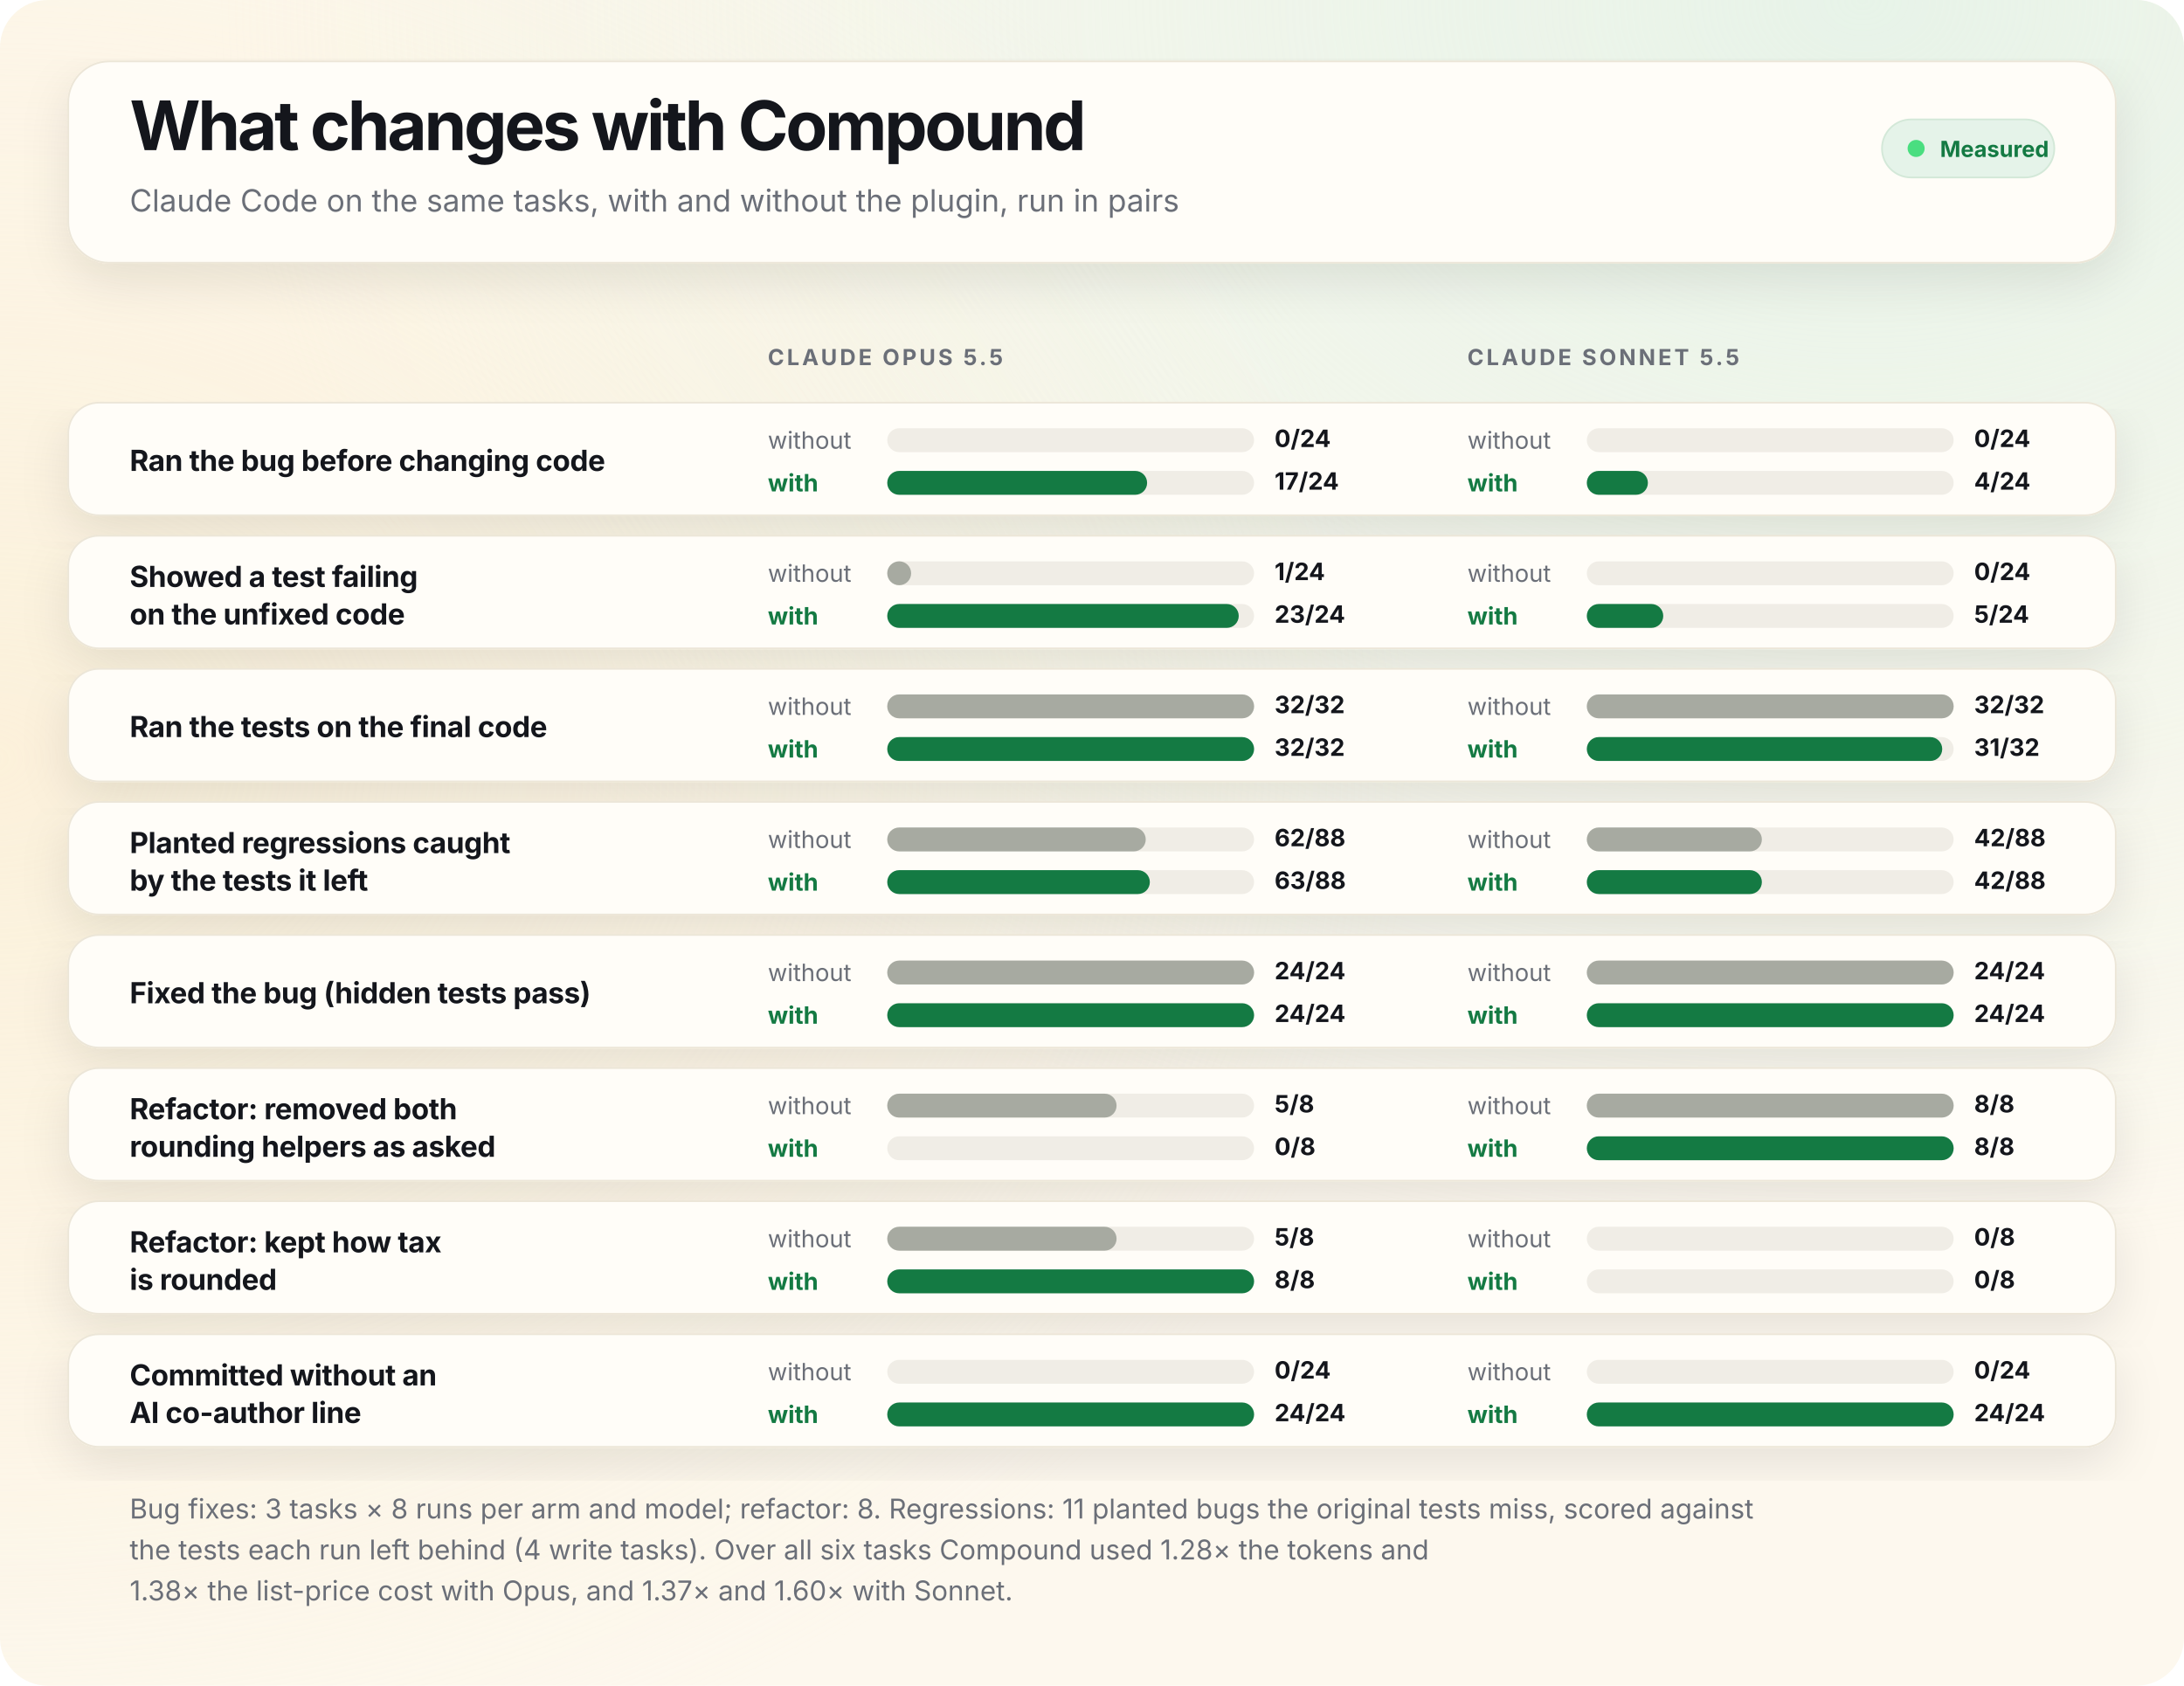
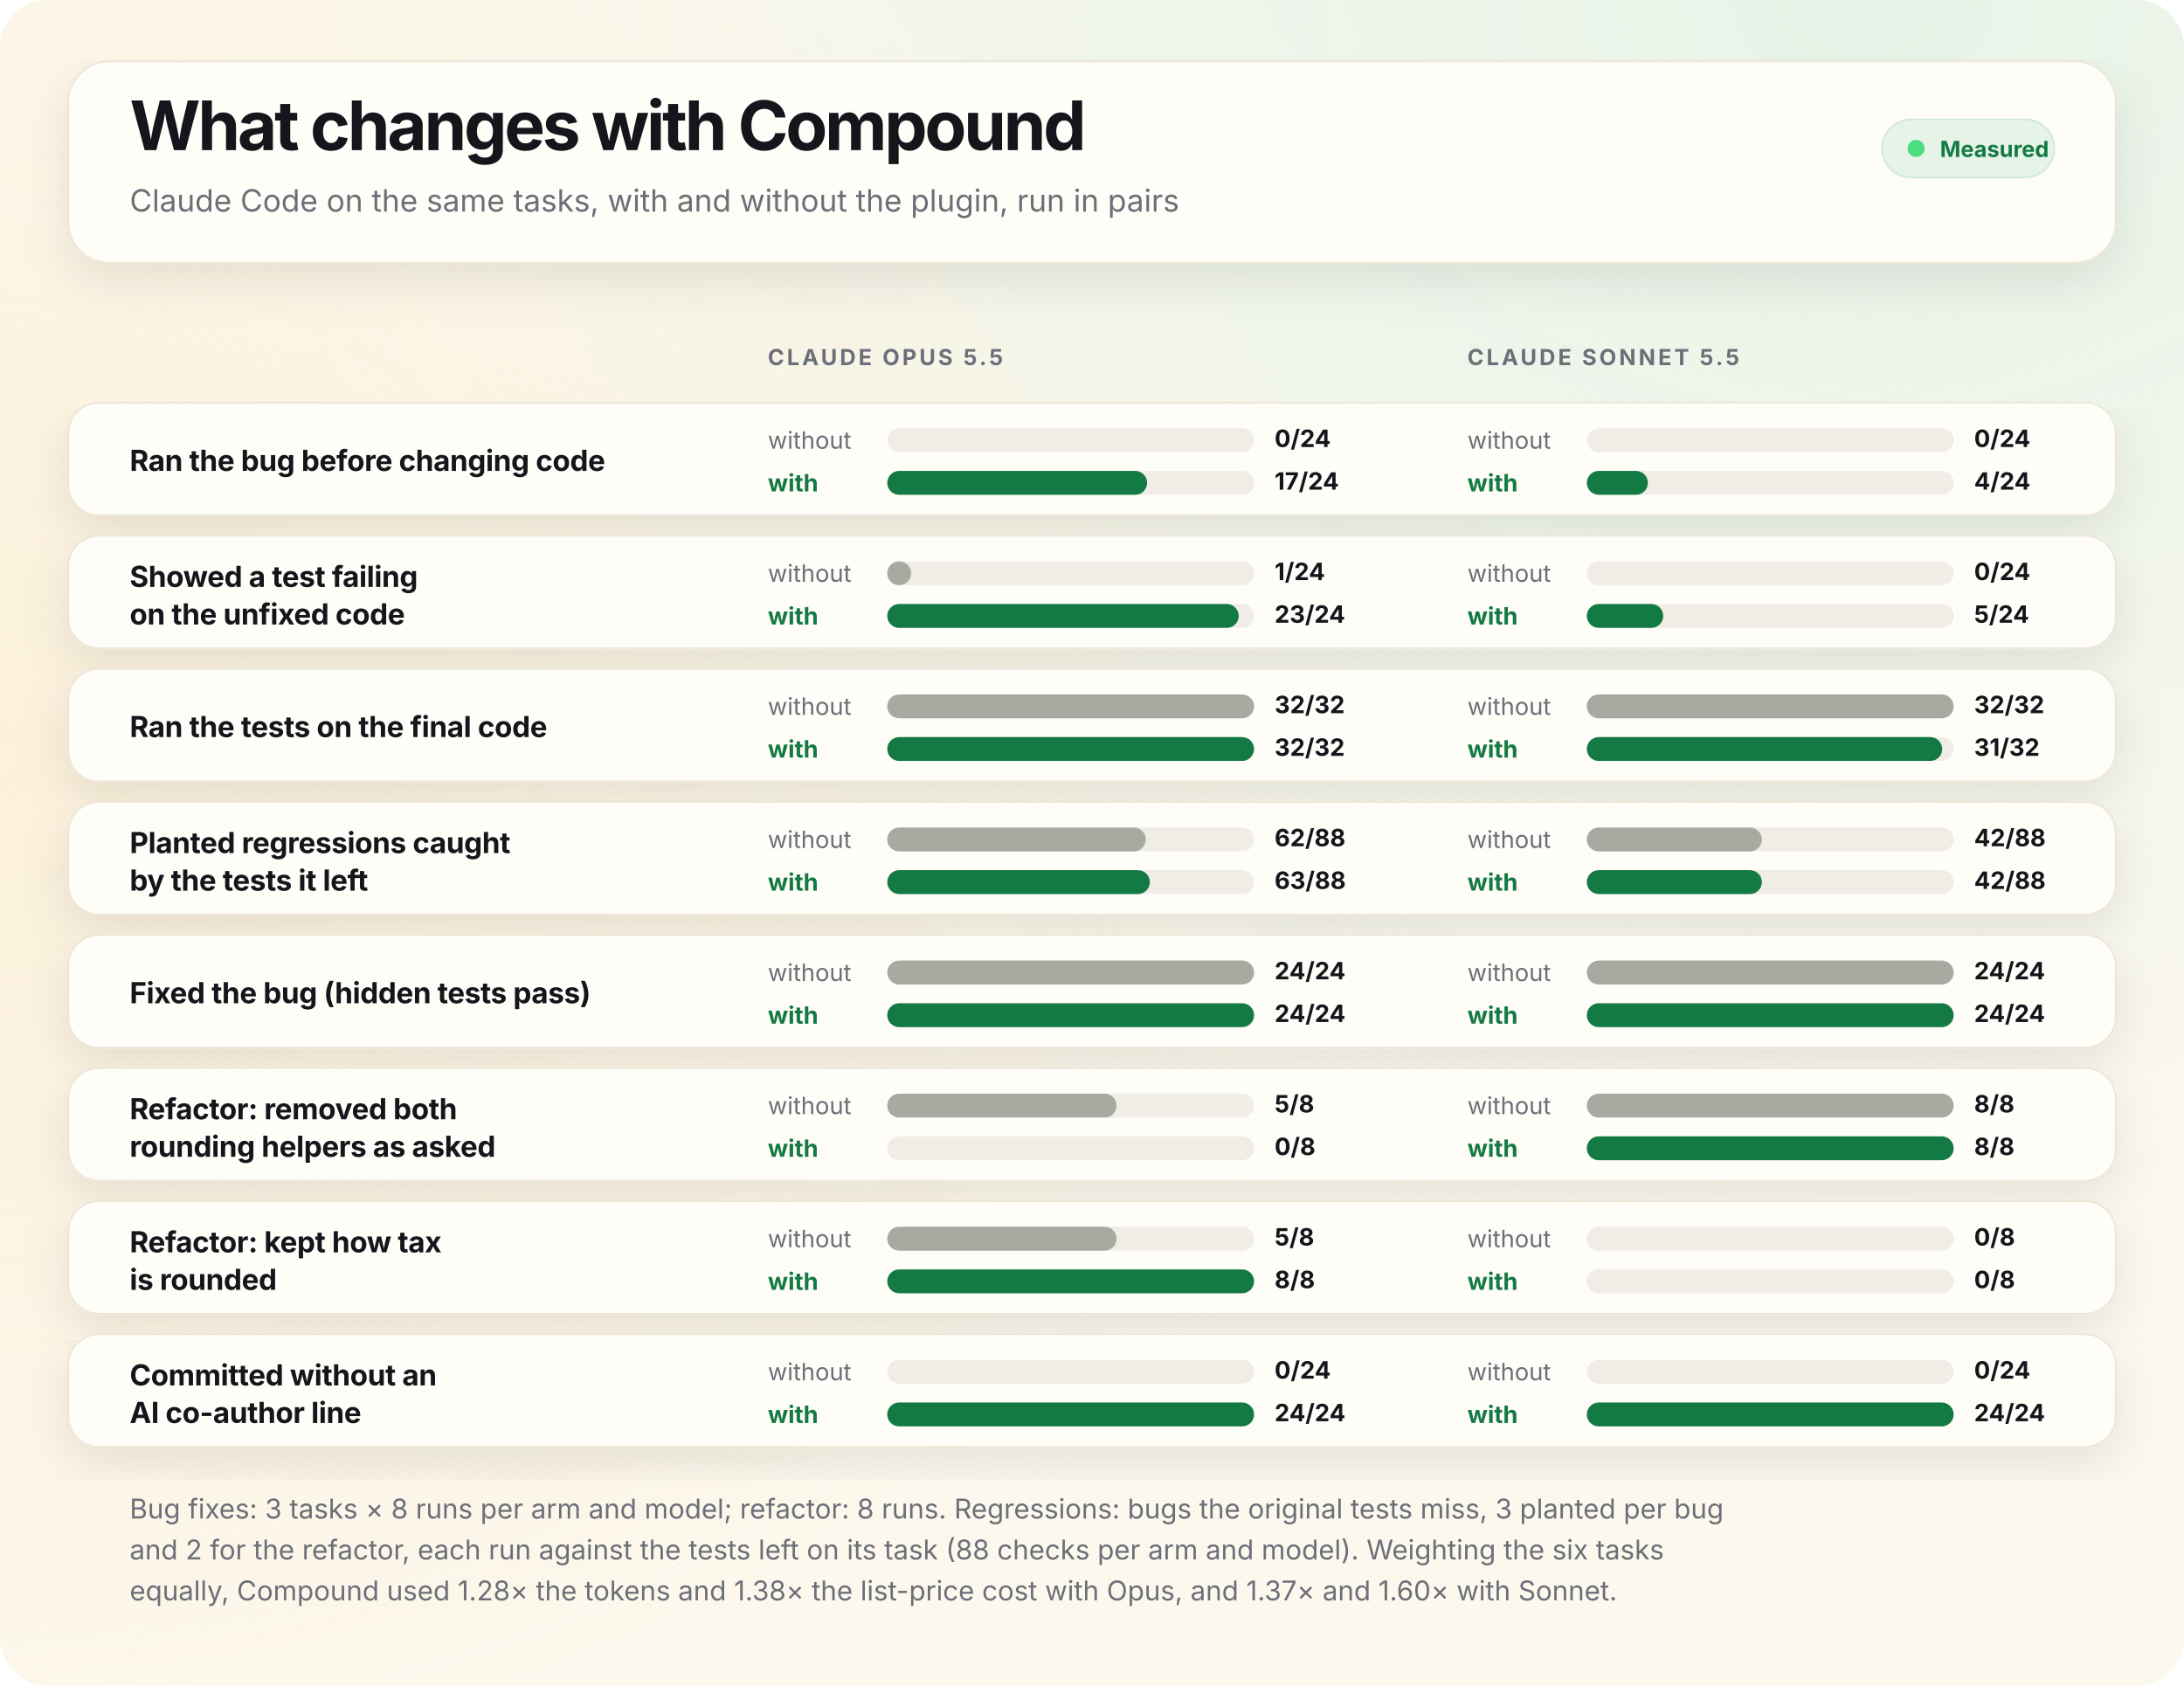
<svg xmlns="http://www.w3.org/2000/svg" width="1280" height="988" viewBox="0 0 1280 988" role="img" aria-labelledby="title desc">
  <defs>
    <radialGradient id="glowGreen" cx="85%" cy="0%" r="75%">
      <stop offset="0" stop-color="#e6f3e8" stop-opacity=".95" />
      <stop offset="1" stop-color="#e6f3e8" stop-opacity="0" />
    </radialGradient>
    <radialGradient id="glowGold" cx="0%" cy="45%" r="65%">
      <stop offset="0" stop-color="#fbefd6" stop-opacity=".8" />
      <stop offset="1" stop-color="#fbefd6" stop-opacity="0" />
    </radialGradient>
    <linearGradient id="accent" x1="0" x2="1">
      <stop stop-color="#147a43" />
      <stop offset="1" stop-color="#2f7a4a" />
    </linearGradient>
    <filter id="shadow" x="-10%" y="-10%" width="120%" height="140%">
      <feDropShadow dx="0" dy="10" stdDeviation="14" flood-color="#14161c" flood-opacity=".09" />
    </filter>
  </defs>
  <style>
text{font-family:Inter,-apple-system,BlinkMacSystemFont,'Segoe UI',Helvetica,Arial,sans-serif;fill:#14161c}
.title{font-size:40px;font-weight:700;letter-spacing:-.04em}
.sub{font-size:18px;fill:#6b6f78}
.head{font-size:13px;font-weight:700;letter-spacing:.12em;fill:#6b6f78}
.headg{font-size:13px;font-weight:700;letter-spacing:.12em;fill:#147a43}
.task{font-size:19px;font-weight:650;letter-spacing:-.01em}
.without{font-size:16px;fill:#6b6f78}
.with{font-size:16px;font-weight:550}
.badge{font-size:13px;font-weight:650;fill:#147a43}
.label{font-size:19px;font-weight:600}
.value{font-size:26px;font-weight:700;letter-spacing:-.03em}
.green{fill:#147a43}
.note{font-size:16px;fill:#6b6f78}
.mono{font-family:ui-monospace,SFMono-Regular,Menlo,Consolas,monospace;font-size:14px;fill:#14161c}
.small{font-size:14px;fill:#6b6f78}
.smallb{font-size:14px;font-weight:650}
.big{font-size:30px;font-weight:700;letter-spacing:-.03em}
.grey{fill:#6b6f78}
</style>
  <rect width="1280" height="988" rx="28" fill="#fdf8ee" />
  <rect width="1280" height="988" rx="28" fill="url(#glowGreen)" />
  <rect width="1280" height="988" rx="28" fill="url(#glowGold)" />
  <rect x="40" y="36" width="1200" height="118" rx="24" fill="#fffdf8" stroke="#ece6d8" filter="url(#shadow)" />
  <text x="76" y="88" class="title">What changes with Compound</text>
  <text x="76" y="124" class="sub">Claude Code on the same tasks, with and without the plugin, run in pairs</text>
  <rect x="1103" y="70" width="101" height="34" rx="17" fill="#e5f3e9" stroke="#d3e8d8" />
  <circle cx="1123" cy="87" r="5" fill="#4ade80" />
  <text x="1137" y="92" class="badge">Measured</text>
  <text x="450" y="214" class="head">CLAUDE OPUS 5.5</text>
  <text x="860" y="214" class="head">CLAUDE SONNET 5.5</text>
  <rect x="40" y="236" width="1200" height="66" rx="18" fill="#fffdf8" stroke="#ece6d8" filter="url(#shadow)" />
  <text x="76" y="276" class="task" style="font-size:17px">Ran the bug before changing code</text>
  <text x="450" y="263" class="small">without</text>
  <rect x="520" y="251" width="215" height="14" rx="7.0" fill="#f0ede6" />
  <text x="747" y="262" class="smallb">0/24</text>
  <text x="450" y="288" class="small" style="fill:#147a43;font-weight:650">with</text>
  <rect x="520" y="276" width="215" height="14" rx="7.0" fill="#f0ede6" />
  <rect x="520" y="276" width="152.3" height="14" rx="7.0" fill="#147a43" />
  <text x="747" y="287" class="smallb">17/24</text>
  <text x="860" y="263" class="small">without</text>
  <rect x="930" y="251" width="215" height="14" rx="7.0" fill="#f0ede6" />
  <text x="1157" y="262" class="smallb">0/24</text>
  <text x="860" y="288" class="small" style="fill:#147a43;font-weight:650">with</text>
  <rect x="930" y="276" width="215" height="14" rx="7.0" fill="#f0ede6" />
  <rect x="930" y="276" width="35.8" height="14" rx="7.0" fill="#147a43" />
  <text x="1157" y="287" class="smallb">4/24</text>
  <rect x="40" y="314" width="1200" height="66" rx="18" fill="#fffdf8" stroke="#ece6d8" filter="url(#shadow)" />
  <text x="76" y="344" class="task" style="font-size:17px">Showed a test failing</text>
  <text x="76" y="366" class="task" style="font-size:17px">on the unfixed code</text>
  <text x="450" y="341" class="small">without</text>
  <rect x="520" y="329" width="215" height="14" rx="7.0" fill="#f0ede6" />
  <rect x="520" y="329" width="14.0" height="14" rx="7.0" fill="#a7aaa1" />
  <text x="747" y="340" class="smallb">1/24</text>
  <text x="450" y="366" class="small" style="fill:#147a43;font-weight:650">with</text>
  <rect x="520" y="354" width="215" height="14" rx="7.0" fill="#f0ede6" />
  <rect x="520" y="354" width="206.0" height="14" rx="7.0" fill="#147a43" />
  <text x="747" y="365" class="smallb">23/24</text>
  <text x="860" y="341" class="small">without</text>
  <rect x="930" y="329" width="215" height="14" rx="7.0" fill="#f0ede6" />
  <text x="1157" y="340" class="smallb">0/24</text>
  <text x="860" y="366" class="small" style="fill:#147a43;font-weight:650">with</text>
  <rect x="930" y="354" width="215" height="14" rx="7.0" fill="#f0ede6" />
  <rect x="930" y="354" width="44.8" height="14" rx="7.0" fill="#147a43" />
  <text x="1157" y="365" class="smallb">5/24</text>
  <rect x="40" y="392" width="1200" height="66" rx="18" fill="#fffdf8" stroke="#ece6d8" filter="url(#shadow)" />
  <text x="76" y="432" class="task" style="font-size:17px">Ran the tests on the final code</text>
  <text x="450" y="419" class="small">without</text>
  <rect x="520" y="407" width="215" height="14" rx="7.0" fill="#f0ede6" />
  <rect x="520" y="407" width="215.0" height="14" rx="7.0" fill="#a7aaa1" />
  <text x="747" y="418" class="smallb">32/32</text>
  <text x="450" y="444" class="small" style="fill:#147a43;font-weight:650">with</text>
  <rect x="520" y="432" width="215" height="14" rx="7.0" fill="#f0ede6" />
  <rect x="520" y="432" width="215.0" height="14" rx="7.0" fill="#147a43" />
  <text x="747" y="443" class="smallb">32/32</text>
  <text x="860" y="419" class="small">without</text>
  <rect x="930" y="407" width="215" height="14" rx="7.0" fill="#f0ede6" />
  <rect x="930" y="407" width="215.0" height="14" rx="7.0" fill="#a7aaa1" />
  <text x="1157" y="418" class="smallb">32/32</text>
  <text x="860" y="444" class="small" style="fill:#147a43;font-weight:650">with</text>
  <rect x="930" y="432" width="215" height="14" rx="7.0" fill="#f0ede6" />
  <rect x="930" y="432" width="208.3" height="14" rx="7.0" fill="#147a43" />
  <text x="1157" y="443" class="smallb">31/32</text>
  <rect x="40" y="470" width="1200" height="66" rx="18" fill="#fffdf8" stroke="#ece6d8" filter="url(#shadow)" />
  <text x="76" y="500" class="task" style="font-size:17px">Planted regressions caught</text>
  <text x="76" y="522" class="task" style="font-size:17px">by the tests it left</text>
  <text x="450" y="497" class="small">without</text>
  <rect x="520" y="485" width="215" height="14" rx="7.0" fill="#f0ede6" />
  <rect x="520" y="485" width="151.5" height="14" rx="7.0" fill="#a7aaa1" />
  <text x="747" y="496" class="smallb">62/88</text>
  <text x="450" y="522" class="small" style="fill:#147a43;font-weight:650">with</text>
  <rect x="520" y="510" width="215" height="14" rx="7.0" fill="#f0ede6" />
  <rect x="520" y="510" width="153.9" height="14" rx="7.0" fill="#147a43" />
  <text x="747" y="521" class="smallb">63/88</text>
  <text x="860" y="497" class="small">without</text>
  <rect x="930" y="485" width="215" height="14" rx="7.0" fill="#f0ede6" />
  <rect x="930" y="485" width="102.6" height="14" rx="7.0" fill="#a7aaa1" />
  <text x="1157" y="496" class="smallb">42/88</text>
  <text x="860" y="522" class="small" style="fill:#147a43;font-weight:650">with</text>
  <rect x="930" y="510" width="215" height="14" rx="7.0" fill="#f0ede6" />
  <rect x="930" y="510" width="102.6" height="14" rx="7.0" fill="#147a43" />
  <text x="1157" y="521" class="smallb">42/88</text>
  <rect x="40" y="548" width="1200" height="66" rx="18" fill="#fffdf8" stroke="#ece6d8" filter="url(#shadow)" />
  <text x="76" y="588" class="task" style="font-size:17px">Fixed the bug (hidden tests pass)</text>
  <text x="450" y="575" class="small">without</text>
  <rect x="520" y="563" width="215" height="14" rx="7.0" fill="#f0ede6" />
  <rect x="520" y="563" width="215.0" height="14" rx="7.0" fill="#a7aaa1" />
  <text x="747" y="574" class="smallb">24/24</text>
  <text x="450" y="600" class="small" style="fill:#147a43;font-weight:650">with</text>
  <rect x="520" y="588" width="215" height="14" rx="7.0" fill="#f0ede6" />
  <rect x="520" y="588" width="215.0" height="14" rx="7.0" fill="#147a43" />
  <text x="747" y="599" class="smallb">24/24</text>
  <text x="860" y="575" class="small">without</text>
  <rect x="930" y="563" width="215" height="14" rx="7.0" fill="#f0ede6" />
  <rect x="930" y="563" width="215.0" height="14" rx="7.0" fill="#a7aaa1" />
  <text x="1157" y="574" class="smallb">24/24</text>
  <text x="860" y="600" class="small" style="fill:#147a43;font-weight:650">with</text>
  <rect x="930" y="588" width="215" height="14" rx="7.0" fill="#f0ede6" />
  <rect x="930" y="588" width="215.0" height="14" rx="7.0" fill="#147a43" />
  <text x="1157" y="599" class="smallb">24/24</text>
  <rect x="40" y="626" width="1200" height="66" rx="18" fill="#fffdf8" stroke="#ece6d8" filter="url(#shadow)" />
  <text x="76" y="656" class="task" style="font-size:17px">Refactor: removed both</text>
  <text x="76" y="678" class="task" style="font-size:17px">rounding helpers as asked</text>
  <text x="450" y="653" class="small">without</text>
  <rect x="520" y="641" width="215" height="14" rx="7.0" fill="#f0ede6" />
  <rect x="520" y="641" width="134.4" height="14" rx="7.0" fill="#a7aaa1" />
  <text x="747" y="652" class="smallb">5/8</text>
  <text x="450" y="678" class="small" style="fill:#147a43;font-weight:650">with</text>
  <rect x="520" y="666" width="215" height="14" rx="7.0" fill="#f0ede6" />
  <text x="747" y="677" class="smallb">0/8</text>
  <text x="860" y="653" class="small">without</text>
  <rect x="930" y="641" width="215" height="14" rx="7.0" fill="#f0ede6" />
  <rect x="930" y="641" width="215.0" height="14" rx="7.0" fill="#a7aaa1" />
  <text x="1157" y="652" class="smallb">8/8</text>
  <text x="860" y="678" class="small" style="fill:#147a43;font-weight:650">with</text>
  <rect x="930" y="666" width="215" height="14" rx="7.0" fill="#f0ede6" />
  <rect x="930" y="666" width="215.0" height="14" rx="7.0" fill="#147a43" />
  <text x="1157" y="677" class="smallb">8/8</text>
  <rect x="40" y="704" width="1200" height="66" rx="18" fill="#fffdf8" stroke="#ece6d8" filter="url(#shadow)" />
  <text x="76" y="734" class="task" style="font-size:17px">Refactor: kept how tax</text>
  <text x="76" y="756" class="task" style="font-size:17px">is rounded</text>
  <text x="450" y="731" class="small">without</text>
  <rect x="520" y="719" width="215" height="14" rx="7.0" fill="#f0ede6" />
  <rect x="520" y="719" width="134.4" height="14" rx="7.0" fill="#a7aaa1" />
  <text x="747" y="730" class="smallb">5/8</text>
  <text x="450" y="756" class="small" style="fill:#147a43;font-weight:650">with</text>
  <rect x="520" y="744" width="215" height="14" rx="7.0" fill="#f0ede6" />
  <rect x="520" y="744" width="215.0" height="14" rx="7.0" fill="#147a43" />
  <text x="747" y="755" class="smallb">8/8</text>
  <text x="860" y="731" class="small">without</text>
  <rect x="930" y="719" width="215" height="14" rx="7.0" fill="#f0ede6" />
  <text x="1157" y="730" class="smallb">0/8</text>
  <text x="860" y="756" class="small" style="fill:#147a43;font-weight:650">with</text>
  <rect x="930" y="744" width="215" height="14" rx="7.0" fill="#f0ede6" />
  <text x="1157" y="755" class="smallb">0/8</text>
  <rect x="40" y="782" width="1200" height="66" rx="18" fill="#fffdf8" stroke="#ece6d8" filter="url(#shadow)" />
  <text x="76" y="812" class="task" style="font-size:17px">Committed without an</text>
  <text x="76" y="834" class="task" style="font-size:17px">AI co-author line</text>
  <text x="450" y="809" class="small">without</text>
  <rect x="520" y="797" width="215" height="14" rx="7.0" fill="#f0ede6" />
  <text x="747" y="808" class="smallb">0/24</text>
  <text x="450" y="834" class="small" style="fill:#147a43;font-weight:650">with</text>
  <rect x="520" y="822" width="215" height="14" rx="7.0" fill="#f0ede6" />
  <rect x="520" y="822" width="215.0" height="14" rx="7.0" fill="#147a43" />
  <text x="747" y="833" class="smallb">24/24</text>
  <text x="860" y="809" class="small">without</text>
  <rect x="930" y="797" width="215" height="14" rx="7.0" fill="#f0ede6" />
  <text x="1157" y="808" class="smallb">0/24</text>
  <text x="860" y="834" class="small" style="fill:#147a43;font-weight:650">with</text>
  <rect x="930" y="822" width="215" height="14" rx="7.0" fill="#f0ede6" />
  <rect x="930" y="822" width="215.0" height="14" rx="7.0" fill="#147a43" />
  <text x="1157" y="833" class="smallb">24/24</text>
-   <text x="76" y="890" class="note">Bug fixes: 3 tasks × 8 runs per arm and model; refactor: 8. Regressions: 11 planted bugs the original tests miss, scored against</text>
-   <text x="76" y="914" class="note">the tests each run left behind (4 write tasks). Over all six tasks Compound used 1.28× the tokens and</text>
-   <text x="76" y="938" class="note">1.38× the list-price cost with Opus, and 1.37× and 1.60× with Sonnet.</text>
+   <text x="76" y="890" class="note">Bug fixes: 3 tasks × 8 runs per arm and model; refactor: 8 runs. Regressions: bugs the original tests miss, 3 planted per bug</text>
+   <text x="76" y="914" class="note">and 2 for the refactor, each run against the tests left on its task (88 checks per arm and model). Weighting the six tasks</text>
+   <text x="76" y="938" class="note">equally, Compound used 1.28× the tokens and 1.38× the list-price cost with Opus, and 1.37× and 1.60× with Sonnet.</text>
</svg>
